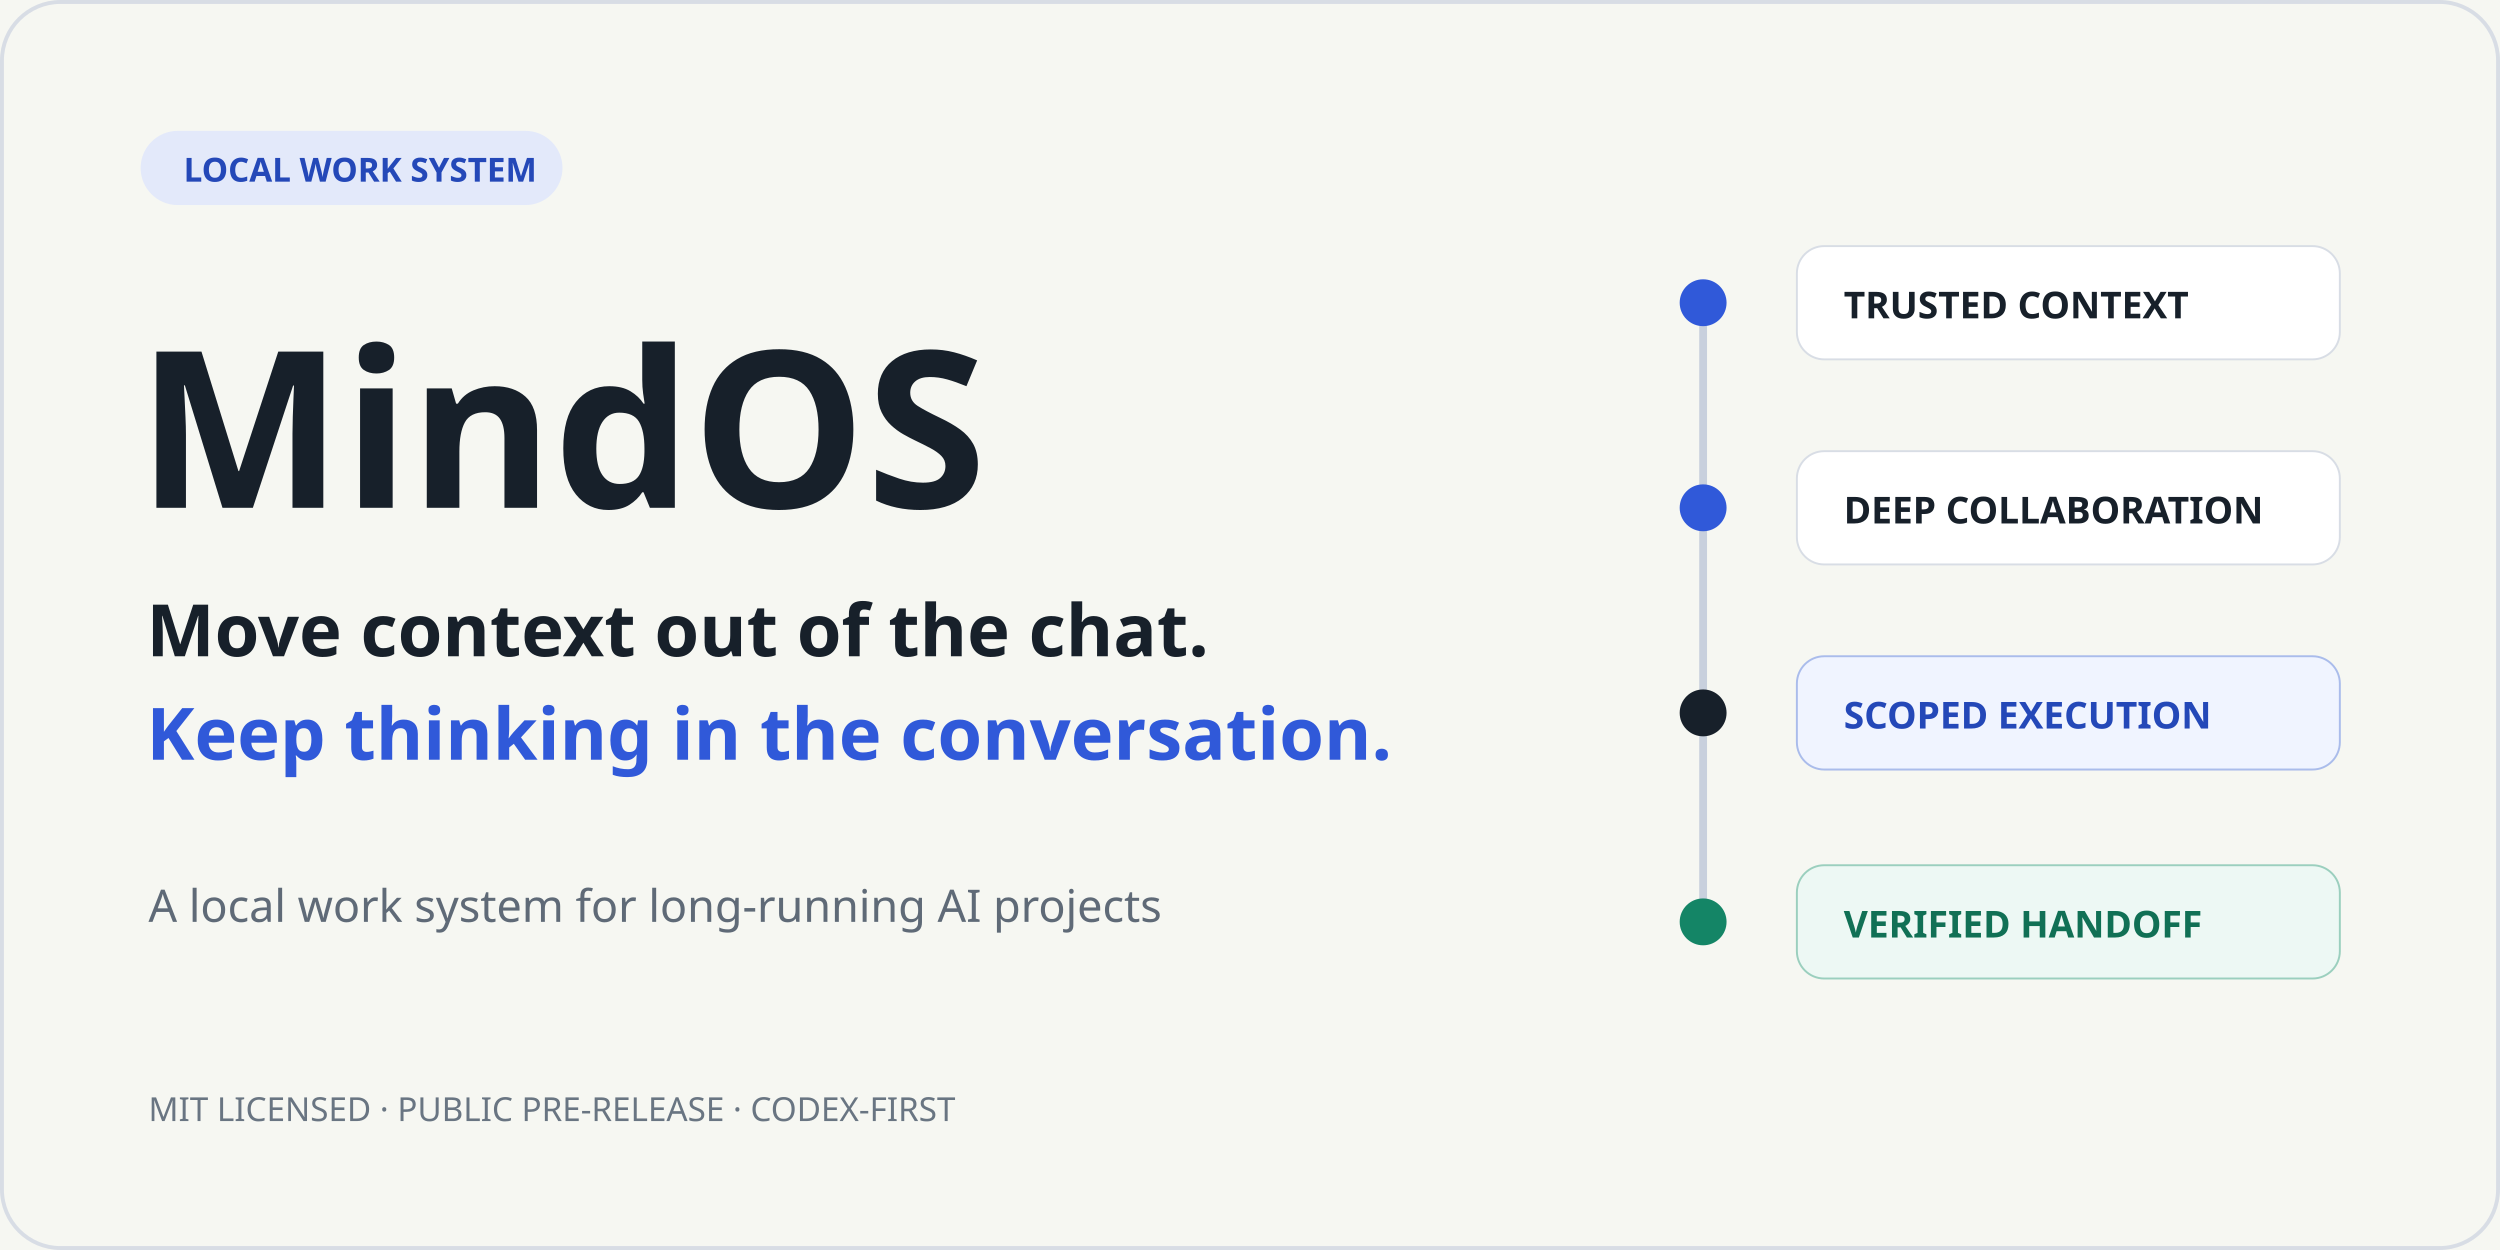
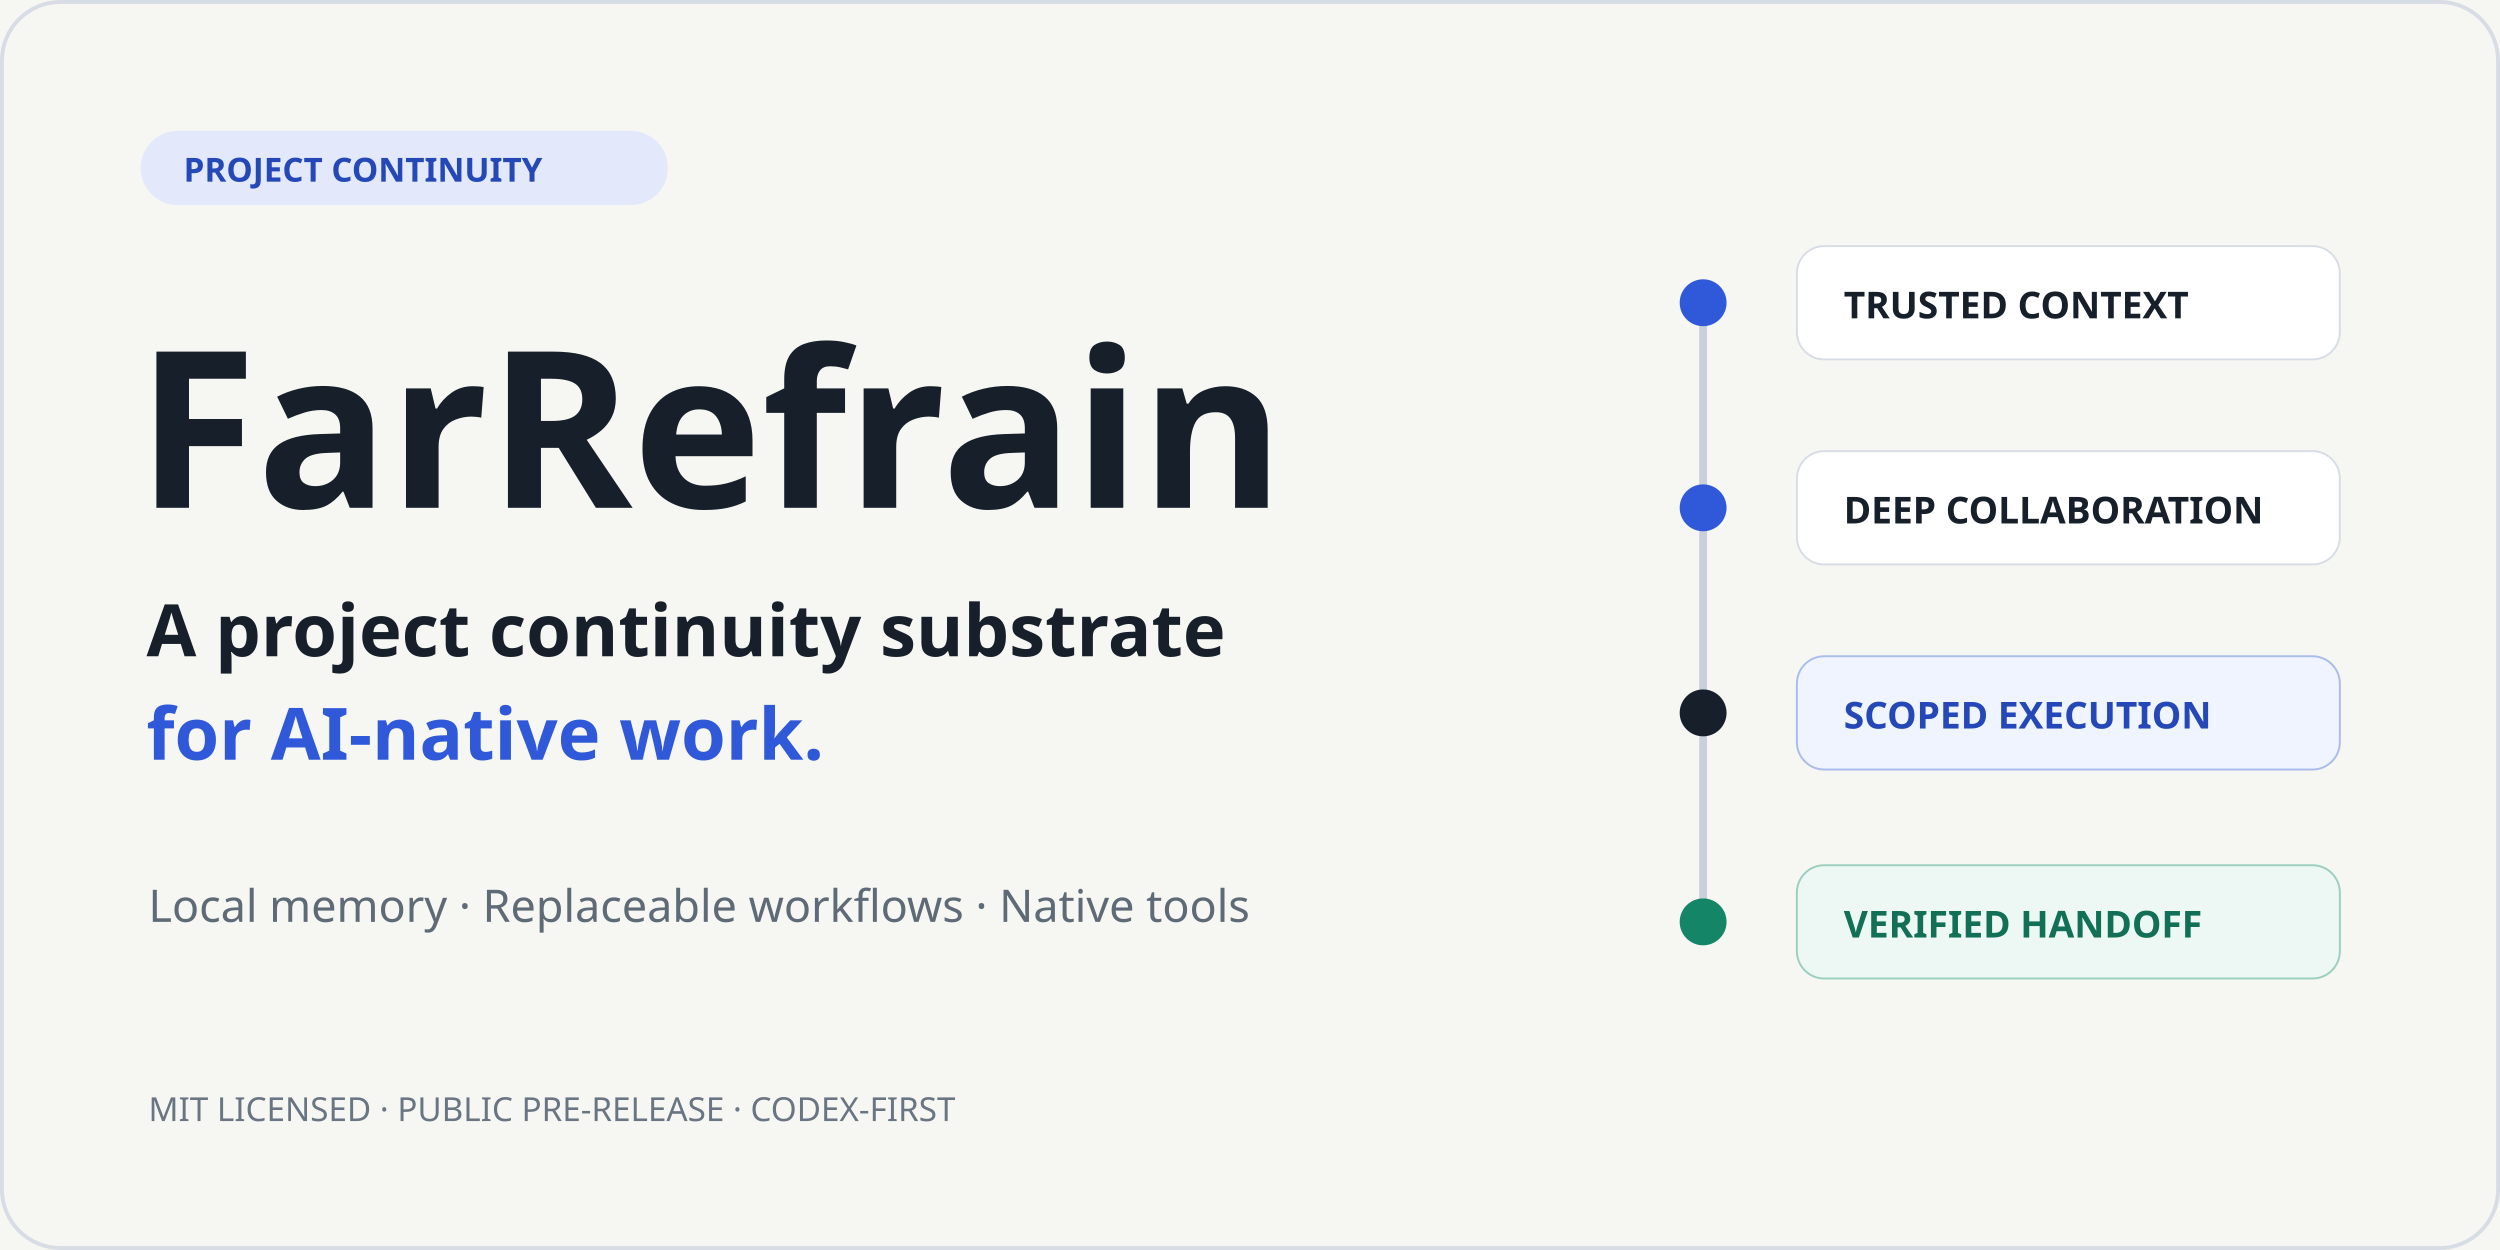
<svg xmlns="http://www.w3.org/2000/svg" width="1280" height="640" viewBox="0 0 1280 640" role="img" aria-labelledby="title desc">
  <rect width="1280" height="640" fill="#F6F7F2" />
  <rect x="1" y="1" width="1278" height="638" rx="30" fill="none" stroke="#D8DDE5" stroke-width="2" />
-   <rect x="72" y="67" width="216" height="38" rx="19" fill="#E3E9FA" />
-   <text x="94" y="93" font-family="Segoe UI" font-size="17" font-weight="bold" fill="#2448B8">LOCAL WORK SYSTEM</text>
-   <text x="70" y="260" font-family="Segoe UI" font-size="112" font-weight="bold" fill="#17202A">MindOS</text>
-   <text x="75" y="336" font-family="Segoe UI" font-size="37" font-weight="bold" fill="#17202A">Move context out of the chat.</text>
-   <text x="75" y="389" font-family="Segoe UI" font-size="37" font-weight="bold" fill="#3059D9">Keep thinking in the conversation.</text>
-   <text x="76" y="472" font-family="Segoe UI" font-size="23" fill="#5F6A77">A local work system for long-running AI projects</text>
+   <rect x="72" y="67" width="270" height="38" rx="19" fill="#E3E9FA" />
+   <text x="94" y="93" font-family="Segoe UI" font-size="17" font-weight="bold" fill="#2448B8">PROJECT CONTINUITY</text>
+   <text x="70" y="260" font-family="Segoe UI" font-size="112" font-weight="bold" fill="#17202A">FarRefrain</text>
+   <text x="75" y="336" font-family="Segoe UI" font-size="37" font-weight="bold" fill="#17202A">A project continuity substrate</text>
+   <text x="75" y="389" font-family="Segoe UI" font-size="37" font-weight="bold" fill="#3059D9">for AI-native work.</text>
+   <text x="76" y="472" font-family="Segoe UI" font-size="23" fill="#5F6A77">Local memory · Replaceable workflows · Native tools</text>
  <line x1="872" y1="155" x2="872" y2="472" stroke="#C8D0DD" stroke-width="4" />
  <circle cx="872" cy="155" r="12" fill="#3059D9" />
  <circle cx="872" cy="260" r="12" fill="#3059D9" />
  <circle cx="872" cy="365" r="12" fill="#17202A" />
  <circle cx="872" cy="472" r="12" fill="#148566" />
  <rect x="920" y="126" width="278" height="58" rx="14" fill="#FFFFFF" stroke="#D8DDE5" />
  <text x="944" y="163" font-family="Segoe UI" font-size="19" font-weight="bold" fill="#17202A">TRUSTED CONTEXT</text>
  <rect x="920" y="231" width="278" height="58" rx="14" fill="#FFFFFF" stroke="#D8DDE5" />
  <text x="944" y="268" font-family="Segoe UI" font-size="19" font-weight="bold" fill="#17202A">DEEP COLLABORATION</text>
  <rect x="920" y="336" width="278" height="58" rx="14" fill="#F0F4FF" stroke="#AABCEB" />
  <text x="944" y="373" font-family="Segoe UI" font-size="19" font-weight="bold" fill="#2448B8">SCOPED EXECUTION</text>
  <rect x="920" y="443" width="278" height="58" rx="14" fill="#EDF8F4" stroke="#9BCFBE" />
  <text x="944" y="480" font-family="Segoe UI" font-size="19" font-weight="bold" fill="#117055">VERIFIED HANDOFF</text>
  <text x="76" y="574" font-family="Segoe UI" font-size="17" fill="#697582">MIT LICENSED · PUBLIC PRE-RELEASE · CODEX-FIRST</text>
</svg>
